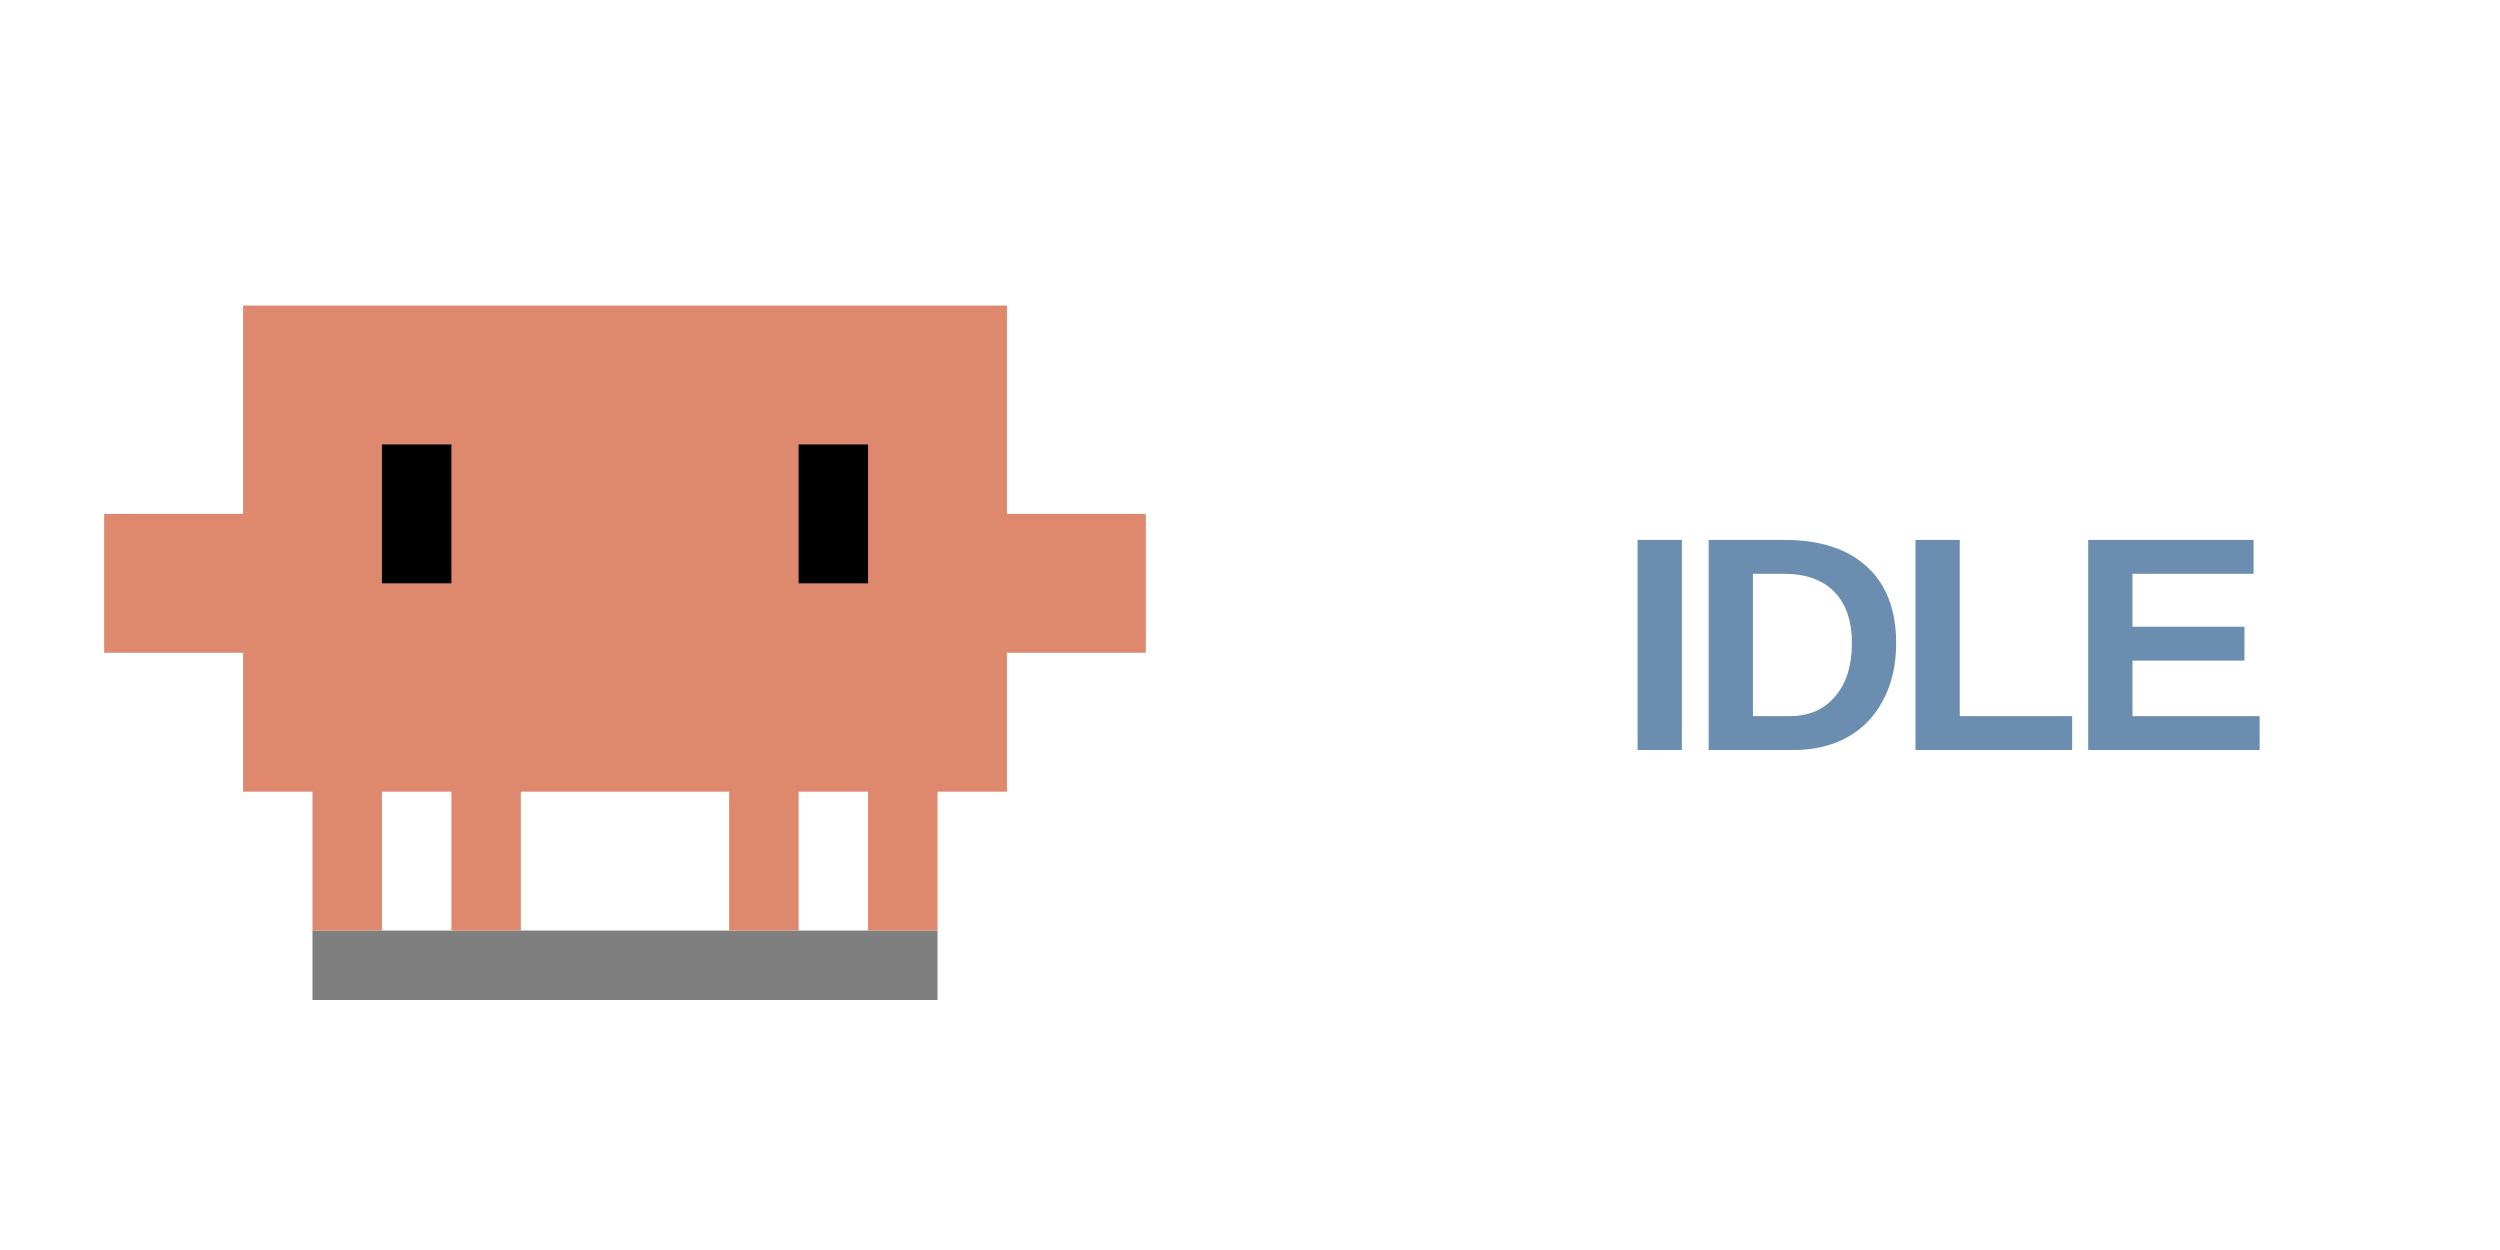
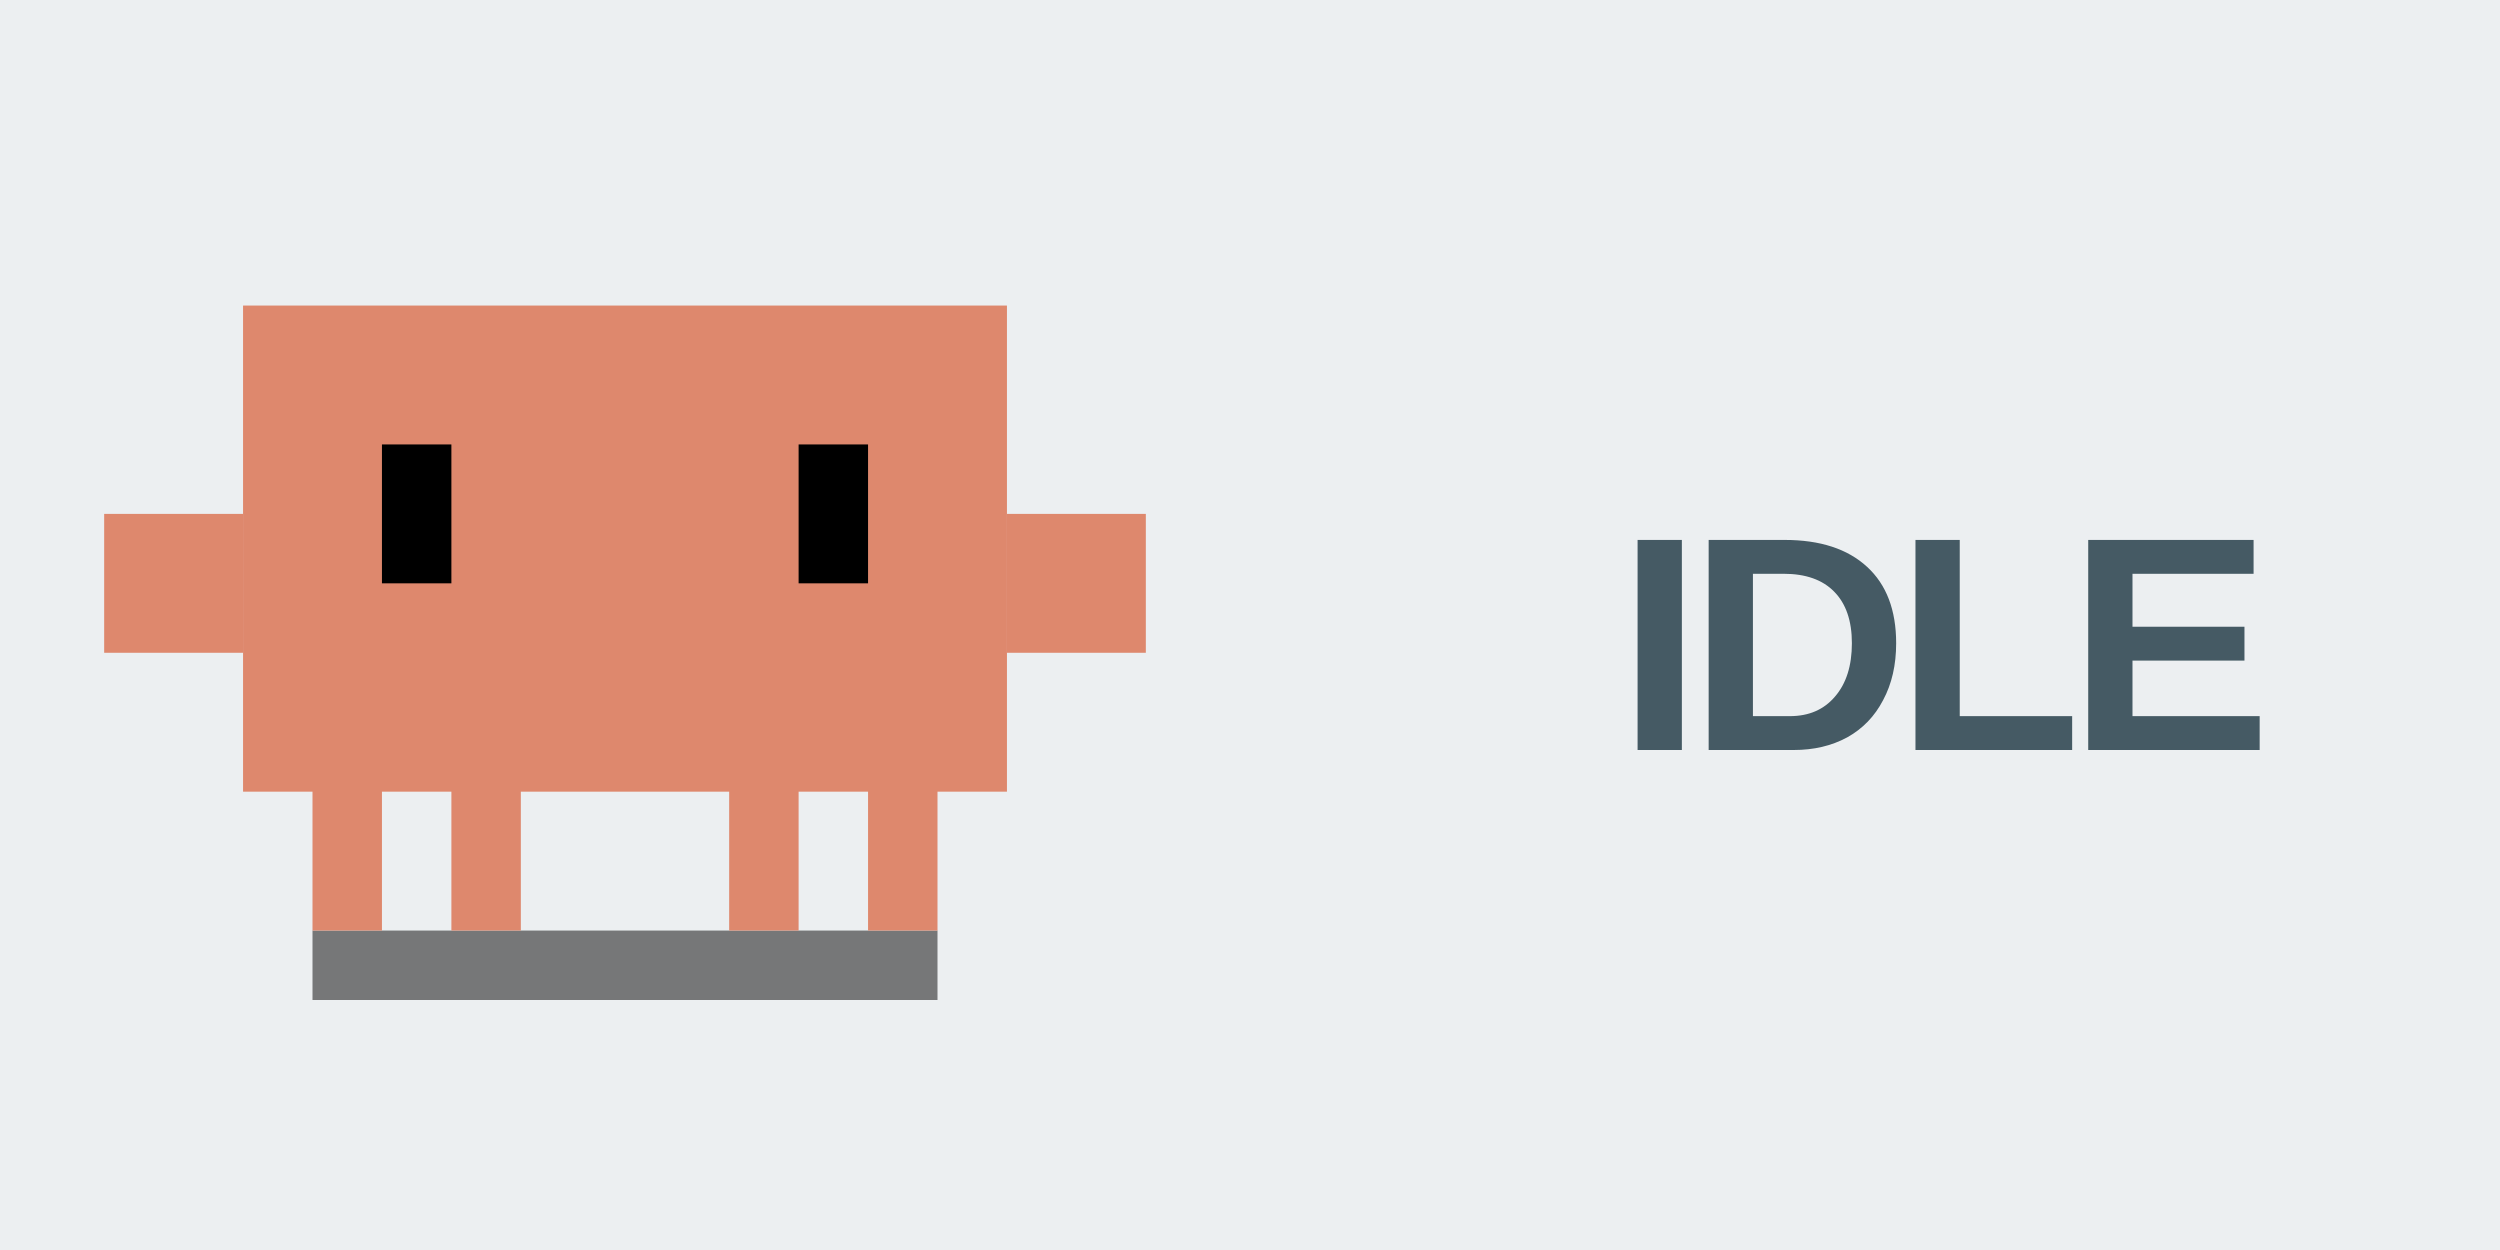
<svg xmlns="http://www.w3.org/2000/svg" viewBox="-15 -25 90 45">
  <defs>
    <style>
      .action-body {
        transform-origin: 7.5px 13px;
        animation: action-body-yawn 3.8s ease-in-out infinite;
      }
      .breathe-anim {
        transform-origin: 7.5px 13px;
        animation: breathe 3.2s infinite ease-in-out;
      }
      .shadow-anim {
        transform-origin: 7.5px 15.5px;
        animation: shadow-yawn 3.8s ease-in-out infinite;
      }
      .arm-l {
        transform-origin: 1px 10px;
        animation: arm-l-yawn 3.8s ease-in-out infinite;
      }
      .arm-r {
        transform-origin: 14px 10px;
        animation: arm-r-yawn 3.8s ease-in-out infinite;
      }
      .eyes-look {
        animation: eye-track-yawn 3.8s ease-in-out infinite;
      }
      .eyes-blink {
        transform-origin: 7.5px 9px;
        animation: eye-blink-yawn 3.8s linear infinite;
      }
      .yawn-mouth {
        transform-origin: 7.5px 11px;
        animation: yawn-mouth-anim 3.8s ease-in-out infinite;
        opacity: 0;
      }
      .yawn-tear {
        animation: tear-fall 3.8s ease-in-out infinite;
        opacity: 0;
      }

      /* IDLE 字：缓慢呼吸式淡入淡出，比 ERROR 闪烁柔和得多 */
      .idle-label {
        animation: idle-pulse 3.8s ease-in-out infinite;
        transform-origin: 55px 0px;
      }

      @keyframes breathe {
        0%, 100% { transform: scale(1, 1) translate(0, 0); }
        50% { transform: scale(1.02, 0.98) translate(0, 0.5px); }
      }
      @keyframes action-body-yawn {
        0%, 12% { transform: scale(1, 1) translate(0, 0); }
        32% { transform: scale(0.95, 1.05) translate(0, -1px); }
        50% { transform: scale(0.9, 1.1) translate(0, -2px); }
        78%, 100% { transform: scale(1.05, 0.95) translate(0, 1px); }
      }
      @keyframes shadow-yawn {
        0%, 12% { transform: scaleX(1); opacity: 0.5; }
        32% { transform: scaleX(0.95); opacity: 0.45; }
        50% { transform: scaleX(0.9); opacity: 0.4; }
        78%, 100% { transform: scaleX(1.05); opacity: 0.55; }
      }
      @keyframes eye-track-yawn {
        0%, 18% { transform: translate(0, 0); }
        32%, 68% { transform: translate(0, -1px); }
        82%, 100% { transform: translate(0, 0); }
      }
      /* 眨眼模式：开头睁眼 → 24% 急速闭一下 → 30% 睁回 → 42% 开始闭眼睡觉，持续到末尾。
         100% 必须保持闭眼（scaleY 0.1），不能回到睁眼，否则末帧会出现急速睁眼"闪烁"。 */
      @keyframes eye-blink-yawn {
        0%, 18% { transform: scaleY(1); }
        24% { transform: scaleY(0.1); }
        30% { transform: scaleY(1); }
        42%, 100% { transform: scaleY(0.1); }
      }
      @keyframes arm-l-yawn {
        0%, 12% { transform: translate(0, 0) rotate(0deg); }
        38% { transform: translate(-1px, -2px) rotate(45deg); }
        50% { transform: translate(-2px, -3px) rotate(80deg); }
        78%, 100% { transform: translate(0, 1px) rotate(-15deg); }
      }
      @keyframes arm-r-yawn {
        0%, 12% { transform: translate(0, 0) rotate(0deg); }
        38% { transform: translate(1px, -2px) rotate(-45deg); }
        50% { transform: translate(2px, -3px) rotate(-80deg); }
        78%, 100% { transform: translate(0, 1px) rotate(15deg); }
      }
      @keyframes yawn-mouth-anim {
        0%, 18% { opacity: 0; transform: scale(0.1); }
        32% { opacity: 1; transform: scale(0.5, 0.2); }
        50% { opacity: 1; transform: scale(1.1, 1.4); }
        68% { opacity: 1; transform: scale(0.6, 0.4); }
        80%, 100% { opacity: 0; transform: scale(0.1); }
      }
      @keyframes tear-fall {
        0%, 45% { opacity: 0; transform: translateY(0); }
        50% { opacity: 1; transform: translateY(0); }
        68% { opacity: 1; transform: translateY(2.5px); }
        80%, 100% { opacity: 0; transform: translateY(3px); }
      }
      @keyframes idle-pulse {
-         0%, 100% { opacity: 0.85; }
-         50% { opacity: 0.35; }
+         0%, 100% { opacity: 1.0; }
+         50% { opacity: 0.65; }
      }
    </style>
  </defs>
+   <rect x="-15" y="-25" width="90" height="45" fill="#ECEFF1" />
  <g transform="translate(-11.25, -29) scale(2.5)">
    <rect id="ground-shadow" class="shadow-anim" x="3" y="15" width="9" height="1" fill="#000000" opacity="0.5" />
    <g id="legs" fill="#DE886D">
      <rect x="3" y="12" width="1" height="3" />
      <rect x="5" y="12" width="1" height="3" />
      <rect x="9" y="12" width="1" height="3" />
      <rect x="11" y="12" width="1" height="3" />
    </g>
    <g class="action-body">
      <g class="breathe-anim">
        <rect id="torso" x="2" y="6" width="11" height="7" fill="#DE886D" />
        <g class="arm-l">
          <rect x="0" y="9" width="2" height="2" fill="#DE886D" />
        </g>
        <g class="arm-r">
          <rect x="13" y="9" width="2" height="2" fill="#DE886D" />
        </g>
        <rect class="yawn-mouth" x="6" y="10" width="3" height="2" fill="#000000" />
        <g class="eyes-look" fill="#000000">
          <g class="eyes-blink">
            <rect x="4" y="8" width="1" height="2" />
            <rect x="10" y="8" width="1" height="2" />
          </g>
        </g>
        <rect class="yawn-tear" x="3.5" y="10" width="1" height="1" fill="#40C4FF" />
      </g>
    </g>
  </g>
  <g class="idle-label">
-     <text x="55" y="2" text-anchor="middle" font-family="'Söhne', 'Helvetica Neue', Arial, sans-serif" font-size="11" font-weight="900" fill="#6B8DB0" letter-spacing="-0.5">IDLE</text>
+     <text x="55" y="2" text-anchor="middle" font-family="'Söhne', 'Helvetica Neue', Arial, sans-serif" font-size="11" font-weight="900" fill="#455A64" letter-spacing="-0.5">IDLE</text>
  </g>
</svg>
